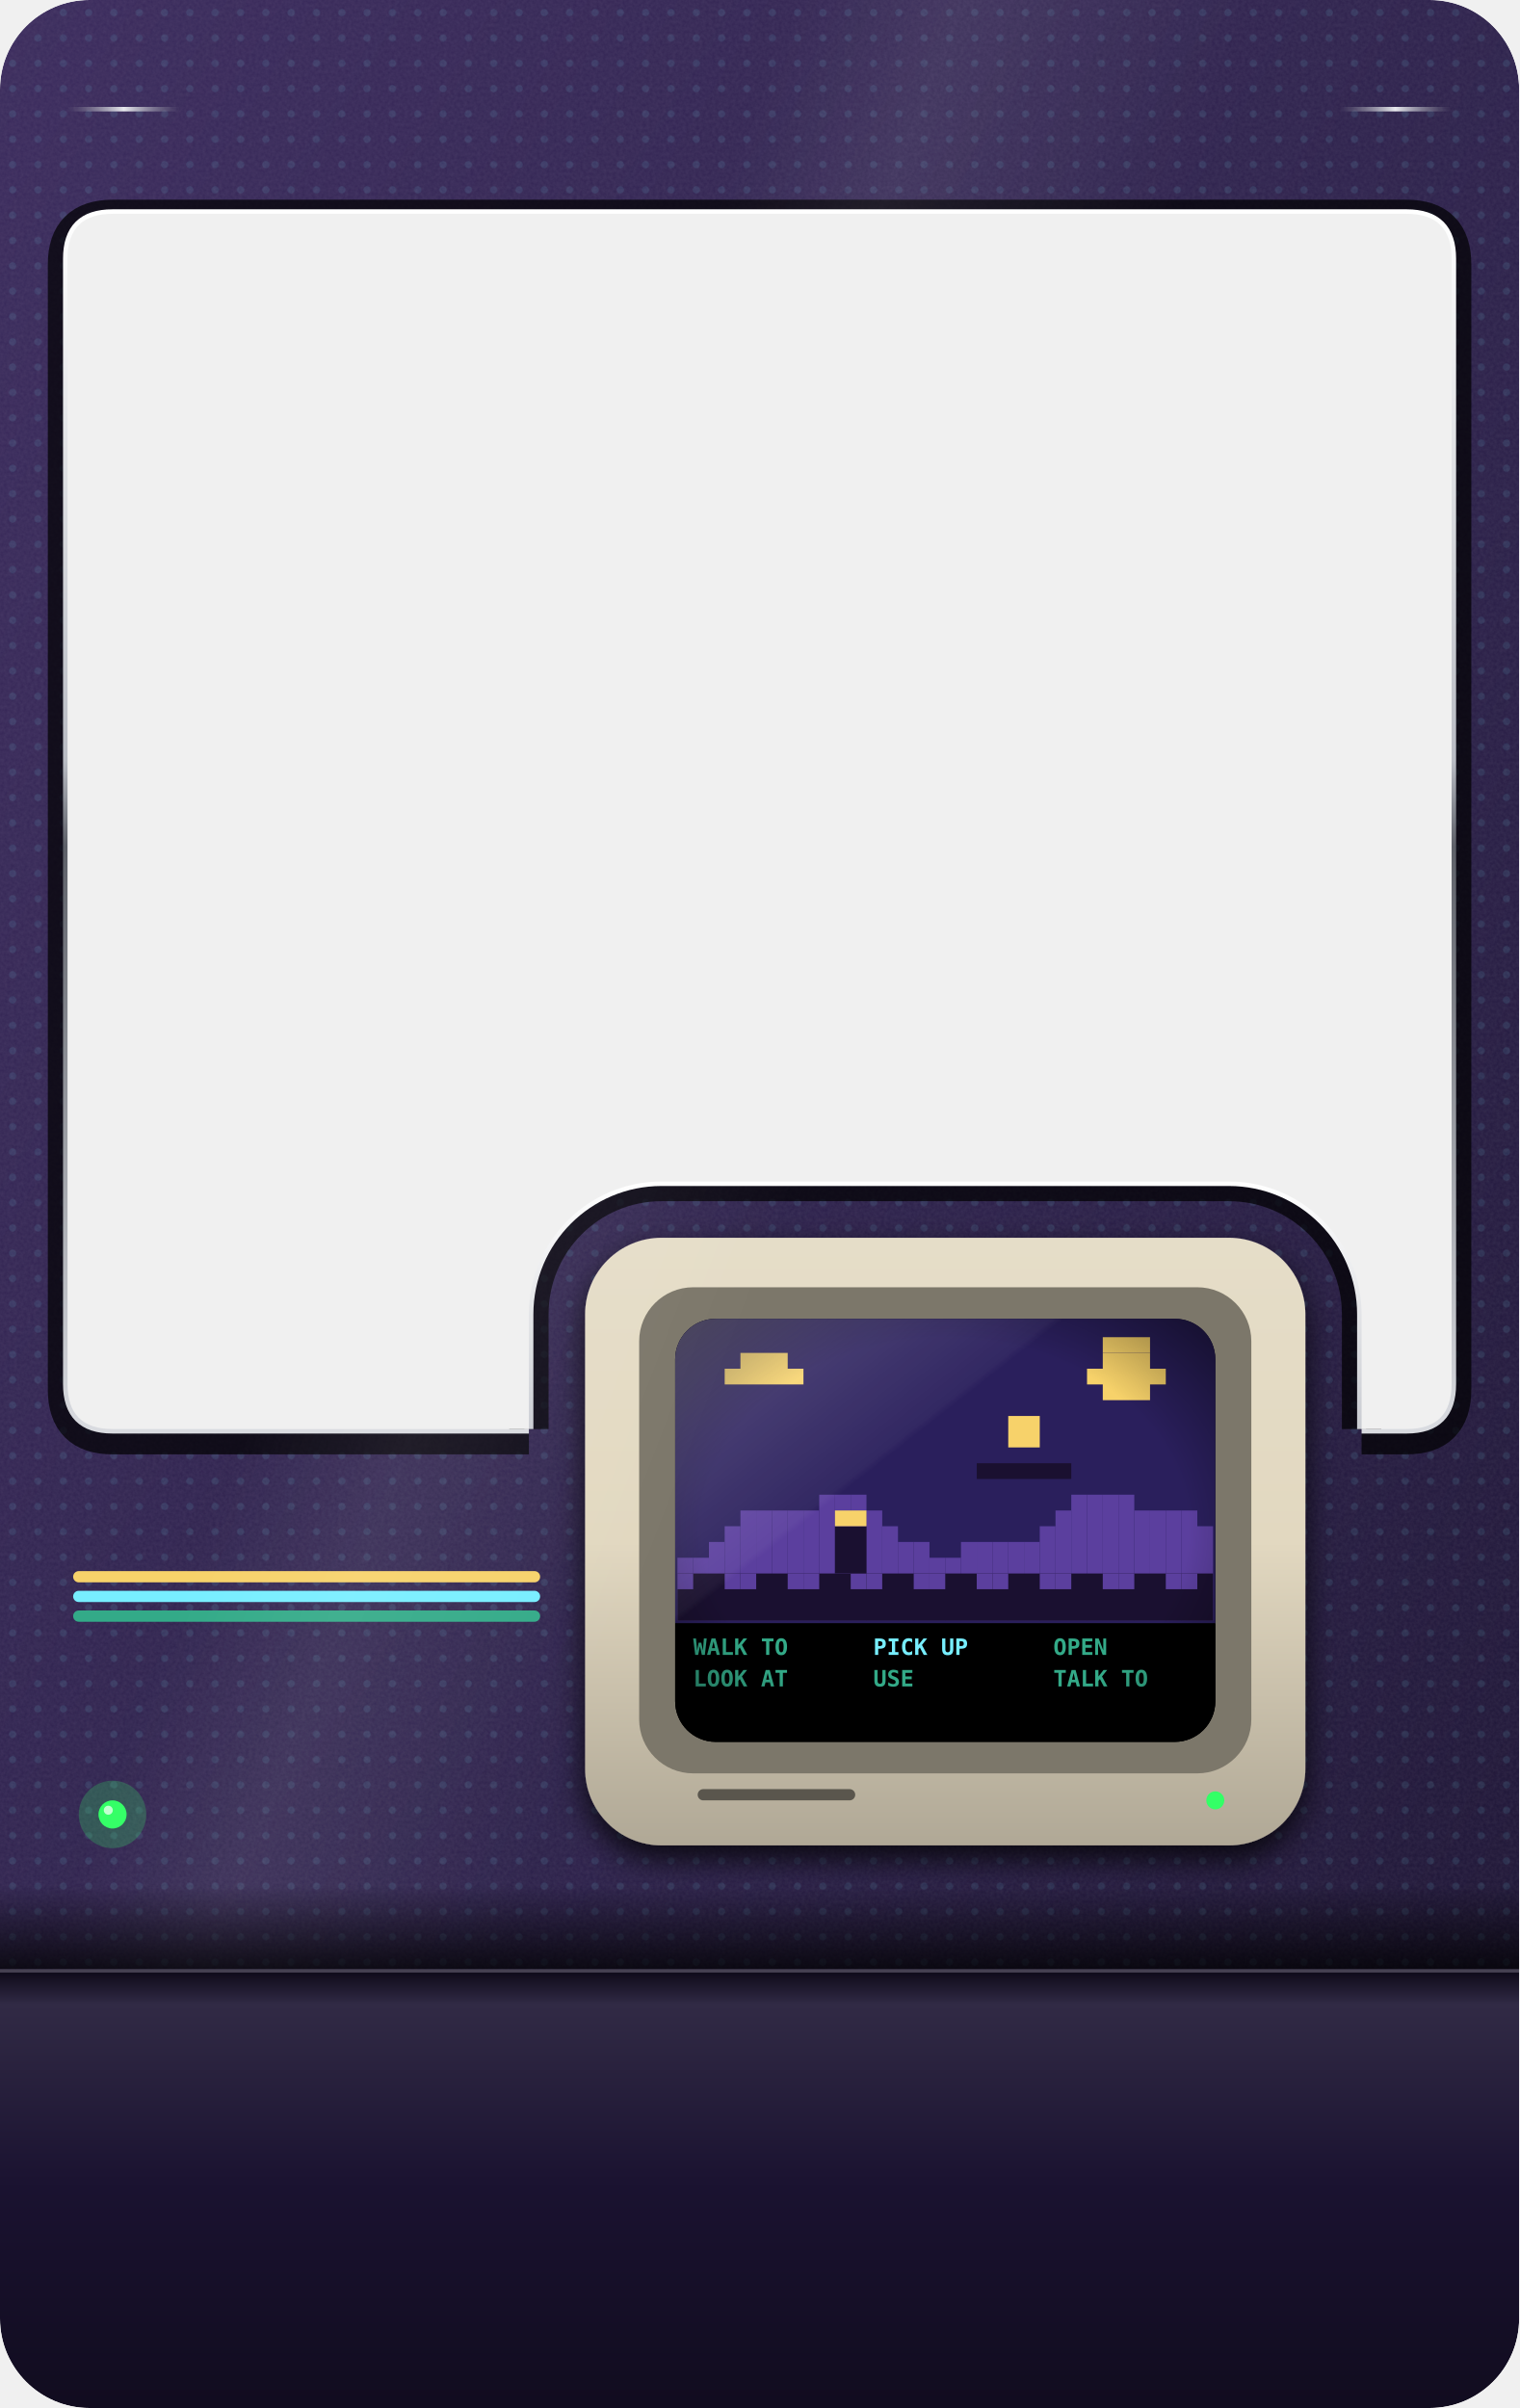
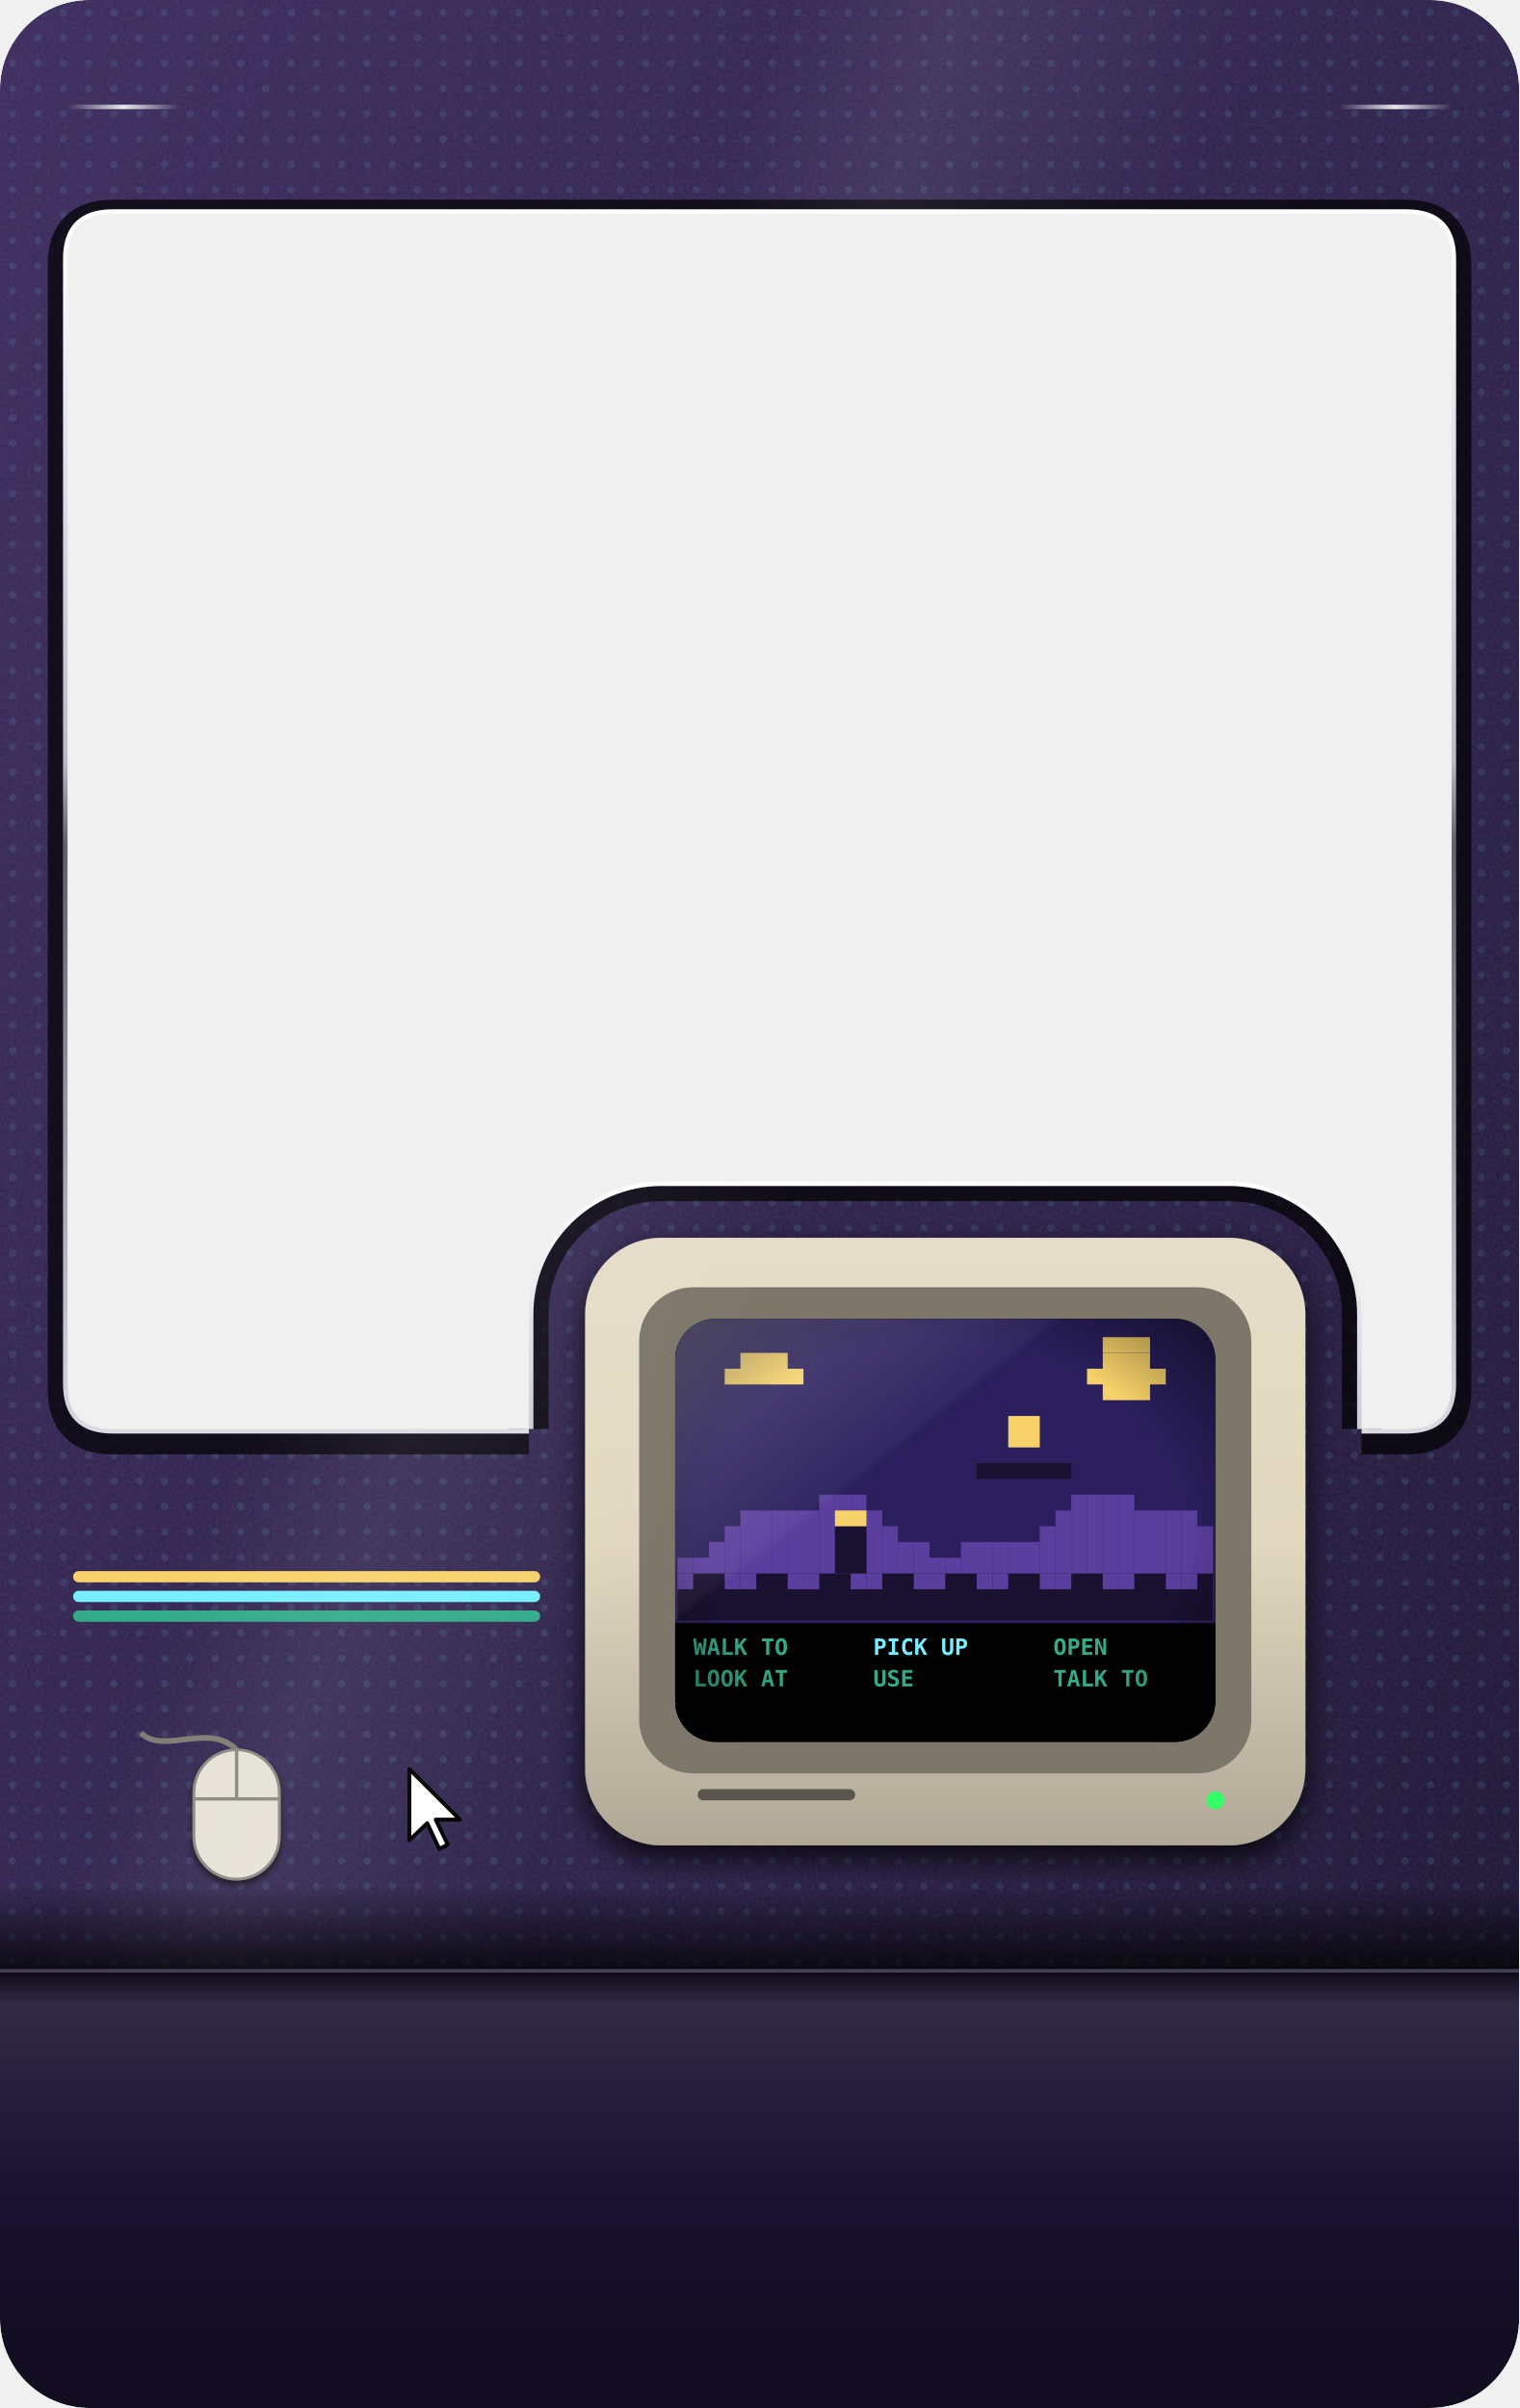
<svg xmlns="http://www.w3.org/2000/svg" viewBox="0 0 540 856" width="54mm" height="85.6mm">
  <defs>
    <clipPath id="card">
      <rect width="540" height="856" rx="31.8" />
    </clipPath>
    <clipPath id="win">
      <path d="M40 76 H500 Q516 76 516 92 V492 Q516 508 500 508 H40 Q24 508 24 492 V92 Q24 76 40 76 Z" />
    </clipPath>
    <mask id="hole" maskUnits="userSpaceOnUse" x="0" y="0" width="540" height="856">
      <rect width="540" height="856" fill="#fff" />
      <path d="M40 76 H500 Q516 76 516 92 V492 Q516 508 500 508 H40 Q24 508 24 492 V92 Q24 76 40 76 Z" fill="#000" />
      <rect x="188" y="420" width="296" height="256" rx="47.2" fill="#fff" />
    </mask>
    <mask id="noCarve" maskUnits="userSpaceOnUse" x="0" y="0" width="540" height="856">
      <rect width="540" height="856" fill="#fff" />
      <rect x="188" y="420" width="296" height="256" rx="47.2" fill="#000" />
    </mask>
    <linearGradient id="bodyG" x1="0" y1="0" x2="1" y2="1">
      <stop offset="0" stop-color="#3a2a5c" />
      <stop offset=".6" stop-color="#2a1f48" />
      <stop offset="1" stop-color="#1a1230" />
    </linearGradient>
    <linearGradient id="spineG" x1="0" y1="0" x2="0" y2="1">
      <stop offset="0" stop-color="#0c0816" />
      <stop offset=".08" stop-color="#312a45" />
      <stop offset=".5" stop-color="#1a1230" />
      <stop offset="1" stop-color="#110c1f" />
    </linearGradient>
    <linearGradient id="spineShade" x1="0" y1="0" x2="0" y2="1">
      <stop offset="0" stop-color="#000" stop-opacity="0" />
      <stop offset="1" stop-color="#000" stop-opacity="0.75" />
    </linearGradient>
    <linearGradient id="fadeG" gradientUnits="userSpaceOnUse" x1="0" y1="430" x2="0" y2="530">
      <stop offset="0" stop-color="#fff" />
      <stop offset="1" stop-color="#fff" stop-opacity="0" />
    </linearGradient>
    <mask id="fadeM" maskUnits="userSpaceOnUse" x="0" y="0" width="540" height="856">
      <rect width="540" height="856" fill="url(#fadeG)" />
    </mask>
    <pattern id="tex" width="9" height="9" patternUnits="userSpaceOnUse">
      <circle cx="4.5" cy="4.5" r="1.3" fill="#7ef" />
    </pattern>
    <linearGradient id="frameG" x1="0" y1="0" x2="0" y2="1">
      <stop offset="0" stop-color="#ffffff" />
      <stop offset="0.45" stop-color="#b9bcc4" />
      <stop offset="0.52" stop-color="#5d6068" />
      <stop offset="1" stop-color="#d9dbe0" />
    </linearGradient>
    <linearGradient id="filetG" x1="0" y1="0" x2="1" y2="0">
-       <stop offset="0" stop-color="#9a9da6" stop-opacity="0" />
+       <stop offset="0" stop-color="#e8e9ee" stop-opacity="0" />
      <stop offset=".5" stop-color="#e8e9ee" />
-       <stop offset="1" stop-color="#9a9da6" stop-opacity="0" />
+       <stop offset="1" stop-color="#e8e9ee" stop-opacity="0" />
    </linearGradient>
    <linearGradient id="sheen" x1="0" y1="0" x2="1" y2=".62">
      <stop offset="0" stop-color="#fff" stop-opacity="0" />
      <stop offset=".38" stop-color="#fff" stop-opacity="0" />
      <stop offset=".46" stop-color="#fff" stop-opacity=".07" />
      <stop offset=".6" stop-color="#fff" stop-opacity="0" />
    </linearGradient>
    <linearGradient id="glass" x1="0" y1="0" x2="1" y2="1">
      <stop offset="0" stop-color="#fff" stop-opacity=".22" />
      <stop offset=".35" stop-color="#fff" stop-opacity=".04" />
      <stop offset=".36" stop-color="#fff" stop-opacity="0" />
      <stop offset="1" stop-color="#fff" stop-opacity="0" />
    </linearGradient>
    <radialGradient id="crtVignette" r=".75">
      <stop offset=".6" stop-color="#000" stop-opacity="0" />
      <stop offset="1" stop-color="#000" stop-opacity=".6" />
    </radialGradient>
    <pattern id="scan" width="4" height="3" patternUnits="userSpaceOnUse">
      <rect width="4" height="1" fill="#000" opacity=".5" />
    </pattern>
    <pattern id="dither" width="2" height="2" patternUnits="userSpaceOnUse">
      <rect width="1" height="1" fill="#000" opacity=".25" />
      <rect x="1" y="1" width="1" height="1" fill="#000" opacity=".25" />
    </pattern>
    <filter id="noise" x="0" y="0" width="100%" height="100%">
      <feTurbulence type="fractalNoise" baseFrequency=".85" numOctaves="2" seed="3" />
      <feColorMatrix values="0 0 0 0 1  0 0 0 0 1  0 0 0 0 1  0 0 0 .07 0" />
      <feComposite in2="SourceGraphic" operator="in" />
    </filter>
    <filter id="woodF" x="0" y="0" width="100%" height="100%">
      <feTurbulence type="fractalNoise" baseFrequency=".008 .16" numOctaves="3" seed="7" />
      <feColorMatrix values=".55 0 0 0 .22  .34 0 0 0 .12  .16 0 0 0 .04  0 0 0 0 1" />
      <feComposite in2="SourceGraphic" operator="in" />
    </filter>
    <filter id="drop" x="-20%" y="-20%" width="140%" height="140%">
      <feDropShadow dx="0" dy="6" stdDeviation="7" flood-color="#000" flood-opacity="0.8" />
    </filter>
    <filter id="soft" x="-10%" y="-10%" width="120%" height="120%">
      <feDropShadow dx="0" dy="1.5" stdDeviation="1.2" flood-color="#000" flood-opacity=".7" />
    </filter>
    <filter id="glowW" x="-20%" y="-20%" width="140%" height="140%">
      <feGaussianBlur stdDeviation="2.5" result="b" />
      <feMerge>
        <feMergeNode in="b" />
        <feMergeNode in="SourceGraphic" />
      </feMerge>
    </filter>
  </defs>
  <g clip-path="url(#card)">
    <g id="art" mask="url(#hole)">
      <rect width="540" height="856" fill="url(#bodyG)" />
      <rect x="0" y="0" width="540" height="856" fill="url(#tex)" opacity="0.1" />
      <rect width="540" height="856" filter="url(#noise)" />
      <g mask="url(#noCarve)">
        <path d="M40 76 H500 Q516 76 516 92 V492 Q516 508 500 508 H40 Q24 508 24 492 V92 Q24 76 40 76 Z" fill="none" stroke="#000" stroke-width="14" stroke-opacity="0.7" transform="translate(0 2)" />
        <path d="M40 76 H500 Q516 76 516 92 V492 Q516 508 500 508 H40 Q24 508 24 492 V92 Q24 76 40 76 Z" fill="none" stroke="url(#frameG)" stroke-width="3.2" />
      </g>
      <g clip-path="url(#win)">
        <rect x="188" y="420" width="296" height="256" rx="47.2" fill="none" stroke="#000" stroke-width="14" stroke-opacity="0.7" />
        <rect x="188" y="420" width="296" height="256" rx="47.2" fill="none" stroke="url(#frameG)" stroke-width="3.2" />
      </g>
      <g id="aux1">
        <rect x="26" y="558.5" width="166" height="4" rx="2" fill="#f7d26a" />
        <rect x="26" y="565.5" width="166" height="4" rx="2" fill="#7ef" />
        <rect x="26" y="572.5" width="166" height="4" rx="2" fill="#3a8" />
      </g>
      <g id="aux2">
-         <circle cx="40" cy="645" r="12" fill="#3f6" opacity=".22" />
-         <circle cx="40" cy="645" r="5" fill="#3f6" />
-         <circle cx="38.5" cy="643.5" r="1.6" fill="#fff" opacity=".7" />
+         <path d="M84.1 622 C74.1 612 58.1 624 50.1 616" fill="none" stroke="#7f7c76" stroke-width="2" />
+         <rect x="68.92" y="622" width="30.36" height="46" rx="15.18" fill="#e6e2d6" stroke="#8a8880" filter="url(#soft)" />
+         <path d="M68.92 639.48 H99.28 M84.1 622 V639.48" stroke="#8a8880" stroke-width="1.2" />
+         <path d="M145.52 628.9 v25.3 l6.33 -6.07 l4.3 9.11 l3.04 -1.52 l-4.3 -8.86 h8.6 z" fill="#fff" stroke="#000" stroke-width="1.4" stroke-linejoin="round" />
      </g>
      <g id="hero" transform="translate(336 548) scale(0.8)">
        <defs>
          <linearGradient id="hCase" x1="0" y1="0" x2="0" y2="1">
            <stop offset="0" stop-color="#e5ddc8" />
            <stop offset=".5" stop-color="#e2d8c0" />
            <stop offset="1" stop-color="#b0a896" />
          </linearGradient>
          <linearGradient id="hGloss" x1="0" y1="0" x2="0" y2="1">
            <stop offset="0" stop-color="#fff" stop-opacity=".28" />
            <stop offset="1" stop-color="#fff" stop-opacity="0" />
          </linearGradient>
        </defs>
        <rect x="-160" y="-135" width="320" height="270" rx="34" fill="url(#hCase)" filter="url(#drop)" />
        <rect x="-136" y="-113" width="272" height="216" rx="24" fill="#7c776a" />
        <rect x="-120" y="-99" width="240" height="188" rx="18" fill="#000" />
        <clipPath id="hScr">
          <rect x="-120" y="-99" width="240" height="188" rx="18" />
        </clipPath>
        <g clip-path="url(#hScr)">
          <rect x="-120" y="-99" width="240" height="135.36" fill="#2a1f5c" />
          <rect x="70" y="-83.82" width="21" height="21" fill="#f7d26a" />
          <rect x="63" y="-76.82" width="35" height="7" fill="#f7d26a" />
          <rect x="70" y="-90.82" width="21" height="7" fill="#f7d26a" />
          <rect x="-98" y="-76.82" width="35" height="7" fill="#f7d26a" />
          <rect x="-91" y="-83.82" width="21" height="7" fill="#f7d26a" />
          <rect x="-119" y="7.18" width="7" height="28" fill="#5b3f9e" />
          <rect x="-112" y="7.18" width="7" height="28" fill="#5b3f9e" />
          <rect x="-105" y="0.18" width="7" height="35" fill="#5b3f9e" />
          <rect x="-98" y="-6.82" width="7" height="42" fill="#5b3f9e" />
          <rect x="-91" y="-13.82" width="7" height="49" fill="#5b3f9e" />
          <rect x="-84" y="-13.82" width="7" height="49" fill="#5b3f9e" />
          <rect x="-77" y="-13.82" width="7" height="49" fill="#5b3f9e" />
          <rect x="-70" y="-13.82" width="7" height="49" fill="#5b3f9e" />
          <rect x="-63" y="-13.82" width="7" height="49" fill="#5b3f9e" />
          <rect x="-56" y="-20.82" width="7" height="56" fill="#5b3f9e" />
          <rect x="-49" y="-20.82" width="7" height="56" fill="#5b3f9e" />
          <rect x="-42" y="-20.82" width="7" height="56" fill="#5b3f9e" />
          <rect x="-35" y="-13.82" width="7" height="49" fill="#5b3f9e" />
          <rect x="-28" y="-6.82" width="7" height="42" fill="#5b3f9e" />
          <rect x="-21" y="0.18" width="7" height="35" fill="#5b3f9e" />
          <rect x="-14" y="0.18" width="7" height="35" fill="#5b3f9e" />
          <rect x="-7" y="7.18" width="7" height="28" fill="#5b3f9e" />
          <rect x="0" y="7.18" width="7" height="28" fill="#5b3f9e" />
          <rect x="7" y="0.18" width="7" height="35" fill="#5b3f9e" />
          <rect x="14" y="0.18" width="7" height="35" fill="#5b3f9e" />
          <rect x="21" y="0.18" width="7" height="35" fill="#5b3f9e" />
          <rect x="28" y="0.18" width="7" height="35" fill="#5b3f9e" />
          <rect x="35" y="0.18" width="7" height="35" fill="#5b3f9e" />
          <rect x="42" y="-6.82" width="7" height="42" fill="#5b3f9e" />
          <rect x="49" y="-13.82" width="7" height="49" fill="#5b3f9e" />
          <rect x="56" y="-20.82" width="7" height="56" fill="#5b3f9e" />
          <rect x="63" y="-20.82" width="7" height="56" fill="#5b3f9e" />
          <rect x="70" y="-20.82" width="7" height="56" fill="#5b3f9e" />
          <rect x="77" y="-20.82" width="7" height="56" fill="#5b3f9e" />
          <rect x="84" y="-13.82" width="7" height="49" fill="#5b3f9e" />
          <rect x="91" y="-13.82" width="7" height="49" fill="#5b3f9e" />
          <rect x="98" y="-13.82" width="7" height="49" fill="#5b3f9e" />
          <rect x="105" y="-13.82" width="7" height="49" fill="#5b3f9e" />
          <rect x="112" y="-6.82" width="7" height="42" fill="#5b3f9e" />
          <rect x="-119" y="14.18" width="238" height="21" fill="#1a1030" />
          <rect x="-119" y="14.18" width="7" height="7" fill="#5b3f9e" />
          <rect x="-98" y="14.18" width="7" height="7" fill="#5b3f9e" />
          <rect x="-91" y="14.18" width="7" height="7" fill="#5b3f9e" />
          <rect x="-70" y="14.18" width="7" height="7" fill="#5b3f9e" />
          <rect x="-63" y="14.18" width="7" height="7" fill="#5b3f9e" />
          <rect x="-42" y="14.18" width="7" height="7" fill="#5b3f9e" />
          <rect x="-35" y="14.18" width="7" height="7" fill="#5b3f9e" />
          <rect x="-14" y="14.18" width="7" height="7" fill="#5b3f9e" />
          <rect x="-7" y="14.18" width="7" height="7" fill="#5b3f9e" />
          <rect x="14" y="14.18" width="7" height="7" fill="#5b3f9e" />
          <rect x="21" y="14.18" width="7" height="7" fill="#5b3f9e" />
          <rect x="42" y="14.18" width="7" height="7" fill="#5b3f9e" />
          <rect x="49" y="14.18" width="7" height="7" fill="#5b3f9e" />
          <rect x="70" y="14.18" width="7" height="7" fill="#5b3f9e" />
          <rect x="77" y="14.18" width="7" height="7" fill="#5b3f9e" />
          <rect x="98" y="14.18" width="7" height="7" fill="#5b3f9e" />
          <rect x="105" y="14.18" width="7" height="7" fill="#5b3f9e" />
          <rect x="-49" y="-6.82" width="14" height="21" fill="#1a1030" />
          <rect x="-49" y="-13.82" width="14" height="7" fill="#f7d26a" />
          <rect x="14" y="-34.82" width="42" height="7" fill="#1a1030" />
          <rect x="28" y="-55.82" width="14" height="14" fill="#f7d26a" />
          <rect x="-120" y="36.36" width="240" height="52.64" fill="#000" />
          <text x="-112" y="50.36" font-family="Consolas,monospace" font-size="10" font-weight="700" fill="#3a8">WALK TO</text>
          <text x="-32" y="50.36" font-family="Consolas,monospace" font-size="10" font-weight="700" fill="#7ef">PICK UP</text>
          <text x="48" y="50.36" font-family="Consolas,monospace" font-size="10" font-weight="700" fill="#3a8">OPEN</text>
          <text x="-112" y="64.36" font-family="Consolas,monospace" font-size="10" font-weight="700" fill="#3a8">LOOK AT</text>
          <text x="-32" y="64.36" font-family="Consolas,monospace" font-size="10" font-weight="700" fill="#3a8">USE</text>
          <text x="48" y="64.36" font-family="Consolas,monospace" font-size="10" font-weight="700" fill="#3a8">TALK TO</text>
          <rect x="-120" y="-99" width="240" height="188" fill="url(#crtVignette)" />
        </g>
        <rect x="-120" y="-99" width="240" height="188" rx="18" fill="url(#glass)" />
        <circle cx="120" cy="115" r="4" fill="#3f6" />
        <rect x="-110" y="110" width="70" height="5" rx="2.5" fill="#5a564d" />
      </g>
      <rect width="540" height="856" fill="url(#sheen)" />
      <g id="spine">
        <rect x="0" y="670" width="540" height="30" fill="url(#spineShade)" />
        <rect x="0" y="700" width="540" height="156" fill="url(#spineG)" />
        <rect x="0" y="700" width="540" height="1.2" fill="#6a6578" opacity=".6" />
      </g>
    </g>
-     <rect x="24" y="38" width="40" height="1.6" fill="url(#filetG)" />
-     <rect x="476" y="38" width="40" height="1.6" fill="url(#filetG)" />
+     <rect x="24" y="37.2" width="40" height="1.6" fill="url(#filetG)" />
+     <rect x="476" y="37.2" width="40" height="1.6" fill="url(#filetG)" />
  </g>
</svg>
